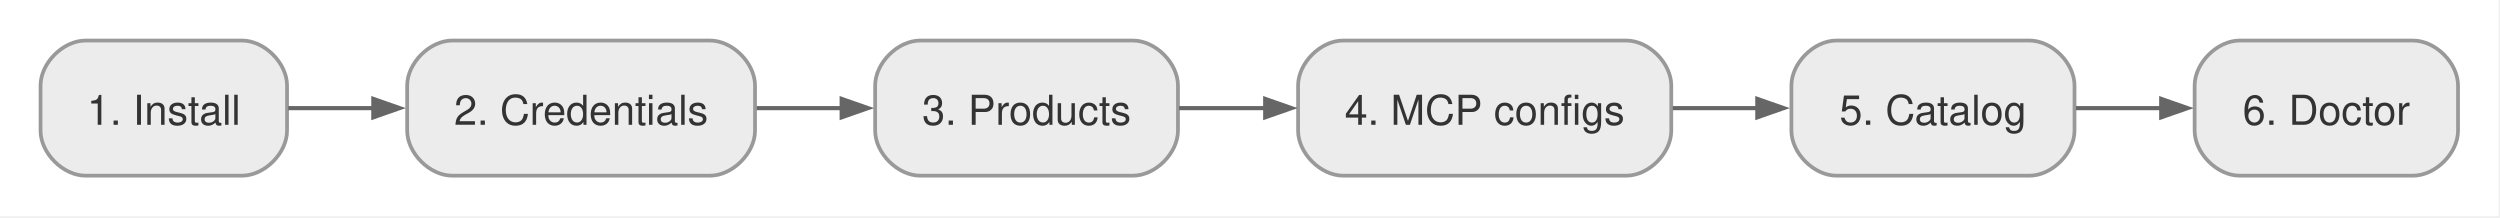
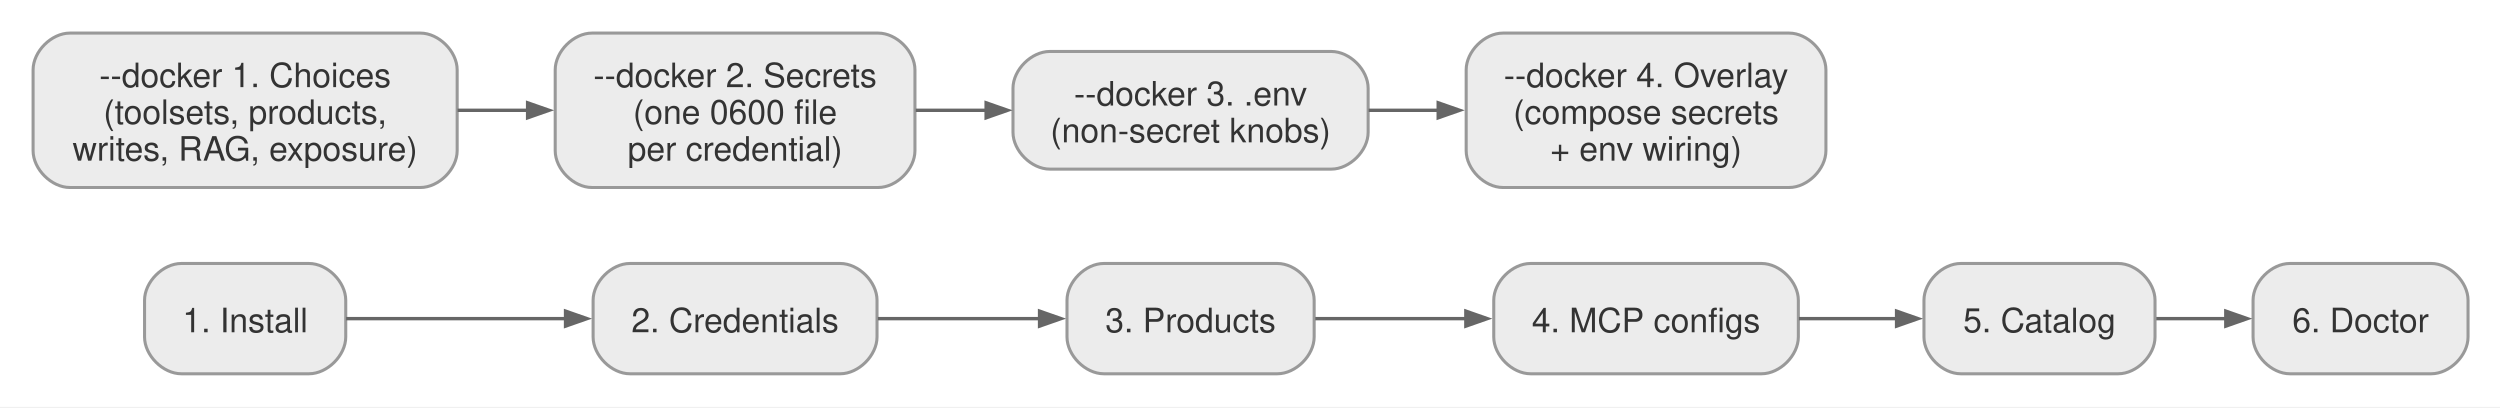
- <svg xmlns="http://www.w3.org/2000/svg" width="666pt" height="58pt" viewBox="0.00 0.00 666.00 58.00" role="img" aria-labelledby="title desc" data-source-sha256="f6cce262d135193162eb24f35f334fb50f6c9ec2371a221371b55429cea9fc1e">
-   <g id="graph0" class="graph" transform="scale(1 1) rotate(0) translate(10.8 46.8)">
-     <polygon fill="white" stroke="none" points="-10.8,10.8 -10.8,-46.8 654.82,-46.8 654.82,10.8 -10.8,10.8" />
+ <svg xmlns="http://www.w3.org/2000/svg" width="816pt" height="133pt" viewBox="0.00 0.00 816.00 133.00" role="img" aria-labelledby="title desc" data-source-sha256="bc20bfcf977c7c610a1035a8849c1b92a262e9d19b7b35f64ca1dd0918c9a00d">
+   <g id="graph0" class="graph" transform="scale(1 1) rotate(0) translate(10.8 122)">
+     <polygon fill="white" stroke="none" points="-10.8,10.8 -10.8,-122 805.57,-122 805.57,10.8 -10.8,10.8" />
    <g id="node1" class="node">
-       <path fill="#ececec" stroke="#999999" d="M53.67,-36C53.67,-36 12,-36 12,-36 6,-36 0,-30 0,-24 0,-24 0,-12 0,-12 0,-6 6,0 12,0 12,0 53.67,0 53.67,0 59.67,0 65.67,-6 65.67,-12 65.67,-12 65.67,-24 65.67,-24 65.67,-30 59.67,-36 53.67,-36" />
-       <text xml:space="preserve" text-anchor="middle" x="32.84" y="-13.55" font-family="Helvetica,sans-Serif" font-size="11.00" fill="#333333">1. Install</text>
+       <path fill="#ececec" stroke="#999999" d="M90.05,-36C90.05,-36 48.38,-36 48.38,-36 42.38,-36 36.38,-30 36.38,-24 36.38,-24 36.38,-12 36.38,-12 36.38,-6 42.38,0 48.38,0 48.38,0 90.05,0 90.05,0 96.05,0 102.05,-6 102.05,-12 102.05,-12 102.05,-24 102.05,-24 102.05,-30 96.05,-36 90.05,-36" />
+       <text xml:space="preserve" text-anchor="middle" x="69.21" y="-13.55" font-family="Helvetica,sans-Serif" font-size="11.00" fill="#333333">1. Install</text>
    </g>
    <g id="node2" class="node">
-       <path fill="#ececec" stroke="#999999" d="M178.34,-36C178.34,-36 109.67,-36 109.67,-36 103.67,-36 97.67,-30 97.67,-24 97.67,-24 97.67,-12 97.67,-12 97.67,-6 103.67,0 109.67,0 109.67,0 178.34,0 178.34,0 184.34,0 190.34,-6 190.34,-12 190.34,-12 190.34,-24 190.34,-24 190.34,-30 184.34,-36 178.34,-36" />
-       <text xml:space="preserve" text-anchor="middle" x="144.01" y="-13.55" font-family="Helvetica,sans-Serif" font-size="11.00" fill="#333333">2. Credentials</text>
+       <path fill="#ececec" stroke="#999999" d="M263.46,-36C263.46,-36 194.79,-36 194.79,-36 188.79,-36 182.79,-30 182.79,-24 182.79,-24 182.79,-12 182.79,-12 182.79,-6 188.79,0 194.79,0 194.79,0 263.46,0 263.46,0 269.46,0 275.46,-6 275.46,-12 275.46,-12 275.46,-24 275.46,-24 275.46,-30 269.46,-36 263.46,-36" />
+       <text xml:space="preserve" text-anchor="middle" x="229.13" y="-13.55" font-family="Helvetica,sans-Serif" font-size="11.00" fill="#333333">2. Credentials</text>
    </g>
    <g id="edge1" class="edge">
-       <path fill="none" stroke="#666666" stroke-width="1.1" d="M66,-18C73.2,-18 81.04,-18 88.87,-18" />
-       <polygon fill="#666666" stroke="#666666" stroke-width="1.1" points="88.66,-20.45 95.65,-18 88.65,-15.55 88.66,-20.45" />
+       <path fill="none" stroke="#666666" stroke-width="1.1" d="M102.17,-18C122.72,-18 149.94,-18 173.82,-18" />
+       <polygon fill="#666666" stroke="#666666" stroke-width="1.1" points="173.79,-20.45 180.79,-18 173.79,-15.55 173.79,-20.45" />
    </g>
    <g id="node3" class="node">
-       <path fill="#ececec" stroke="#999999" d="M291.01,-36C291.01,-36 234.34,-36 234.34,-36 228.34,-36 222.34,-30 222.34,-24 222.34,-24 222.34,-12 222.34,-12 222.34,-6 228.34,0 234.34,0 234.34,0 291.01,0 291.01,0 297.01,0 303.01,-6 303.01,-12 303.01,-12 303.01,-24 303.01,-24 303.01,-30 297.01,-36 291.01,-36" />
-       <text xml:space="preserve" text-anchor="middle" x="262.68" y="-13.55" font-family="Helvetica,sans-Serif" font-size="11.00" fill="#333333">3. Products</text>
+       <path fill="#ececec" stroke="#999999" d="M406.14,-36C406.14,-36 349.47,-36 349.47,-36 343.47,-36 337.47,-30 337.47,-24 337.47,-24 337.47,-12 337.47,-12 337.47,-6 343.47,0 349.47,0 349.47,0 406.14,0 406.14,0 412.14,0 418.14,-6 418.14,-12 418.14,-12 418.14,-24 418.14,-24 418.14,-30 412.14,-36 406.14,-36" />
+       <text xml:space="preserve" text-anchor="middle" x="377.8" y="-13.55" font-family="Helvetica,sans-Serif" font-size="11.00" fill="#333333">3. Products</text>
    </g>
    <g id="edge2" class="edge">
-       <path fill="none" stroke="#666666" stroke-width="1.1" d="M190.78,-18C198.21,-18 205.93,-18 213.42,-18" />
-       <polygon fill="#666666" stroke="#666666" stroke-width="1.1" points="213.42,-20.45 220.42,-18 213.42,-15.55 213.42,-20.45" />
+       <path fill="none" stroke="#666666" stroke-width="1.1" d="M275.73,-18C292.64,-18 311.86,-18 328.97,-18" />
+       <polygon fill="#666666" stroke="#666666" stroke-width="1.1" points="328.51,-20.45 335.51,-18 328.51,-15.55 328.51,-20.45" />
    </g>
    <g id="node4" class="node">
-       <path fill="#ececec" stroke="#999999" d="M422.43,-36C422.43,-36 347.01,-36 347.01,-36 341.01,-36 335.01,-30 335.01,-24 335.01,-24 335.01,-12 335.01,-12 335.01,-6 341.01,0 347.01,0 347.01,0 422.43,0 422.43,0 428.43,0 434.43,-6 434.43,-12 434.43,-12 434.43,-24 434.43,-24 434.43,-30 428.43,-36 422.43,-36" />
-       <text xml:space="preserve" text-anchor="middle" x="384.72" y="-13.55" font-family="Helvetica,sans-Serif" font-size="11.00" fill="#333333">4. MCP configs</text>
+       <path fill="#ececec" stroke="#999999" d="M564.18,-36C564.18,-36 488.76,-36 488.76,-36 482.76,-36 476.76,-30 476.76,-24 476.76,-24 476.76,-12 476.76,-12 476.76,-6 482.76,0 488.76,0 488.76,0 564.18,0 564.18,0 570.18,0 576.18,-6 576.18,-12 576.18,-12 576.18,-24 576.18,-24 576.18,-30 570.18,-36 564.18,-36" />
+       <text xml:space="preserve" text-anchor="middle" x="526.47" y="-13.55" font-family="Helvetica,sans-Serif" font-size="11.00" fill="#333333">4. MCP configs</text>
    </g>
    <g id="edge3" class="edge">
-       <path fill="none" stroke="#666666" stroke-width="1.1" d="M303.31,-18C310.74,-18 318.63,-18 326.46,-18" />
-       <polygon fill="#666666" stroke="#666666" stroke-width="1.1" points="326.25,-20.45 333.25,-18 326.25,-15.55 326.25,-20.45" />
+       <path fill="none" stroke="#666666" stroke-width="1.1" d="M418.49,-18C433.66,-18 451.29,-18 467.8,-18" />
+       <polygon fill="#666666" stroke="#666666" stroke-width="1.1" points="467.65,-20.45 474.65,-18 467.65,-15.55 467.65,-20.45" />
    </g>
    <g id="node5" class="node">
-       <path fill="#ececec" stroke="#999999" d="M529.85,-36C529.85,-36 478.43,-36 478.43,-36 472.43,-36 466.43,-30 466.43,-24 466.43,-24 466.43,-12 466.43,-12 466.43,-6 472.43,0 478.43,0 478.43,0 529.85,0 529.85,0 535.85,0 541.85,-6 541.85,-12 541.85,-12 541.85,-24 541.85,-24 541.85,-30 535.85,-36 529.85,-36" />
-       <text xml:space="preserve" text-anchor="middle" x="504.14" y="-13.55" font-family="Helvetica,sans-Serif" font-size="11.00" fill="#333333">5. Catalog</text>
+       <path fill="#ececec" stroke="#999999" d="M680.6,-36C680.6,-36 629.18,-36 629.18,-36 623.18,-36 617.18,-30 617.18,-24 617.18,-24 617.18,-12 617.18,-12 617.18,-6 623.18,0 629.18,0 629.18,0 680.6,0 680.6,0 686.6,0 692.6,-6 692.6,-12 692.6,-12 692.6,-24 692.6,-24 692.6,-30 686.6,-36 680.6,-36" />
+       <text xml:space="preserve" text-anchor="middle" x="654.89" y="-13.55" font-family="Helvetica,sans-Serif" font-size="11.00" fill="#333333">5. Catalog</text>
    </g>
    <g id="edge4" class="edge">
-       <path fill="none" stroke="#666666" stroke-width="1.1" d="M434.84,-18C442.33,-18 450.05,-18 457.47,-18" />
-       <polygon fill="#666666" stroke="#666666" stroke-width="1.1" points="457.35,-20.45 464.35,-18 457.35,-15.55 457.35,-20.45" />
+       <path fill="none" stroke="#666666" stroke-width="1.1" d="M576.35,-18C586.88,-18 597.97,-18 608.37,-18" />
+       <polygon fill="#666666" stroke="#666666" stroke-width="1.1" points="608.24,-20.45 615.24,-18 608.24,-15.55 608.24,-20.45" />
    </g>
    <g id="node6" class="node">
-       <path fill="#ececec" stroke="#999999" d="M632.02,-36C632.02,-36 585.85,-36 585.85,-36 579.85,-36 573.85,-30 573.85,-24 573.85,-24 573.85,-12 573.85,-12 573.85,-6 579.85,0 585.85,0 585.85,0 632.02,0 632.02,0 638.02,0 644.02,-6 644.02,-12 644.02,-12 644.02,-24 644.02,-24 644.02,-30 638.02,-36 632.02,-36" />
-       <text xml:space="preserve" text-anchor="middle" x="608.94" y="-13.55" font-family="Helvetica,sans-Serif" font-size="11.00" fill="#333333">6. Doctor</text>
+       <path fill="#ececec" stroke="#999999" d="M782.77,-36C782.77,-36 736.6,-36 736.6,-36 730.6,-36 724.6,-30 724.6,-24 724.6,-24 724.6,-12 724.6,-12 724.6,-6 730.6,0 736.6,0 736.6,0 782.77,0 782.77,0 788.77,0 794.77,-6 794.77,-12 794.77,-12 794.77,-24 794.77,-24 794.77,-30 788.77,-36 782.77,-36" />
+       <text xml:space="preserve" text-anchor="middle" x="759.69" y="-13.55" font-family="Helvetica,sans-Serif" font-size="11.00" fill="#333333">6. Doctor</text>
    </g>
    <g id="edge5" class="edge">
-       <path fill="none" stroke="#666666" stroke-width="1.1" d="M542.25,-18C549.77,-18 557.73,-18 565.42,-18" />
-       <polygon fill="#666666" stroke="#666666" stroke-width="1.1" points="564.95,-20.45 571.95,-18 564.95,-15.55 564.95,-20.45" />
+       <path fill="none" stroke="#666666" stroke-width="1.1" d="M693,-18C700.52,-18 708.48,-18 716.17,-18" />
+       <polygon fill="#666666" stroke="#666666" stroke-width="1.1" points="715.7,-20.45 722.7,-18 715.7,-15.55 715.7,-20.45" />
+     </g>
+     <g id="node7" class="node">
+       <path fill="#ececec" stroke="#999999" d="M126.42,-111.2C126.42,-111.2 12,-111.2 12,-111.2 6,-111.2 0,-105.2 0,-99.2 0,-99.2 0,-72.8 0,-72.8 0,-66.8 6,-60.8 12,-60.8 12,-60.8 126.42,-60.8 126.42,-60.8 132.42,-60.8 138.42,-66.8 138.42,-72.8 138.42,-72.8 138.42,-99.2 138.42,-99.2 138.42,-105.2 132.42,-111.2 126.42,-111.2" />
+       <text xml:space="preserve" text-anchor="middle" x="69.21" y="-93.55" font-family="Helvetica,sans-Serif" font-size="11.00" fill="#333333">--docker 1. Choices</text>
+       <text xml:space="preserve" text-anchor="middle" x="69.21" y="-81.55" font-family="Helvetica,sans-Serif" font-size="11.00" fill="#333333">(toolsets, products,</text>
+       <text xml:space="preserve" text-anchor="middle" x="69.21" y="-69.55" font-family="Helvetica,sans-Serif" font-size="11.00" fill="#333333">writes, RAG, exposure)</text>
+     </g>
+     <g id="node8" class="node">
+       <path fill="#ececec" stroke="#999999" d="M275.84,-111.2C275.84,-111.2 182.42,-111.2 182.42,-111.2 176.42,-111.2 170.42,-105.2 170.42,-99.2 170.42,-99.2 170.42,-72.8 170.42,-72.8 170.42,-66.8 176.42,-60.8 182.42,-60.8 182.42,-60.8 275.84,-60.8 275.84,-60.8 281.84,-60.8 287.84,-66.8 287.84,-72.8 287.84,-72.8 287.84,-99.2 287.84,-99.2 287.84,-105.2 281.84,-111.2 275.84,-111.2" />
+       <text xml:space="preserve" text-anchor="middle" x="229.13" y="-93.55" font-family="Helvetica,sans-Serif" font-size="11.00" fill="#333333">--docker 2. Secrets</text>
+       <text xml:space="preserve" text-anchor="middle" x="229.13" y="-81.55" font-family="Helvetica,sans-Serif" font-size="11.00" fill="#333333">(one 0600 file</text>
+       <text xml:space="preserve" text-anchor="middle" x="229.13" y="-69.55" font-family="Helvetica,sans-Serif" font-size="11.00" fill="#333333">per credential)</text>
+     </g>
+     <g id="edge6" class="edge">
+       <path fill="none" stroke="#666666" stroke-width="1.1" d="M138.56,-86C146.27,-86 154.12,-86 161.81,-86" />
+       <polygon fill="#666666" stroke="#666666" stroke-width="1.1" points="161.41,-88.45 168.41,-86 161.41,-83.55 161.41,-88.45" />
+     </g>
+     <g id="node9" class="node">
+       <path fill="#ececec" stroke="#999999" d="M423.76,-105.2C423.76,-105.2 331.84,-105.2 331.84,-105.2 325.84,-105.2 319.84,-99.2 319.84,-93.2 319.84,-93.2 319.84,-78.8 319.84,-78.8 319.84,-72.8 325.84,-66.8 331.84,-66.8 331.84,-66.8 423.76,-66.8 423.76,-66.8 429.76,-66.8 435.76,-72.8 435.76,-78.8 435.76,-78.8 435.76,-93.2 435.76,-93.2 435.76,-99.2 429.76,-105.2 423.76,-105.2" />
+       <text xml:space="preserve" text-anchor="middle" x="377.8" y="-87.55" font-family="Helvetica,sans-Serif" font-size="11.00" fill="#333333">--docker 3. .env</text>
+       <text xml:space="preserve" text-anchor="middle" x="377.8" y="-75.55" font-family="Helvetica,sans-Serif" font-size="11.00" fill="#333333">(non-secret knobs)</text>
+     </g>
+     <g id="edge7" class="edge">
+       <path fill="none" stroke="#666666" stroke-width="1.1" d="M288.1,-86C295.74,-86 303.62,-86 311.38,-86" />
+       <polygon fill="#666666" stroke="#666666" stroke-width="1.1" points="311.07,-88.45 318.07,-86 311.07,-83.55 311.07,-88.45" />
+     </g>
+     <g id="node10" class="node">
+       <path fill="#ececec" stroke="#999999" d="M573.18,-111.2C573.18,-111.2 479.76,-111.2 479.76,-111.2 473.76,-111.2 467.76,-105.2 467.76,-99.2 467.76,-99.2 467.76,-72.8 467.76,-72.8 467.76,-66.8 473.76,-60.8 479.76,-60.8 479.76,-60.8 573.18,-60.8 573.18,-60.8 579.18,-60.8 585.18,-66.8 585.18,-72.8 585.18,-72.8 585.18,-99.2 585.18,-99.2 585.18,-105.2 579.18,-111.2 573.18,-111.2" />
+       <text xml:space="preserve" text-anchor="middle" x="526.47" y="-93.55" font-family="Helvetica,sans-Serif" font-size="11.00" fill="#333333">--docker 4. Overlay</text>
+       <text xml:space="preserve" text-anchor="middle" x="526.47" y="-81.55" font-family="Helvetica,sans-Serif" font-size="11.00" fill="#333333">(compose secrets</text>
+       <text xml:space="preserve" text-anchor="middle" x="526.47" y="-69.55" font-family="Helvetica,sans-Serif" font-size="11.00" fill="#333333">+ env wiring)</text>
+     </g>
+     <g id="edge8" class="edge">
+       <path fill="none" stroke="#666666" stroke-width="1.1" d="M435.93,-86C443.49,-86 451.29,-86 458.99,-86" />
+       <polygon fill="#666666" stroke="#666666" stroke-width="1.1" points="458.63,-88.45 465.63,-86 458.63,-83.55 458.63,-88.45" />
    </g>
  </g>
</svg>
